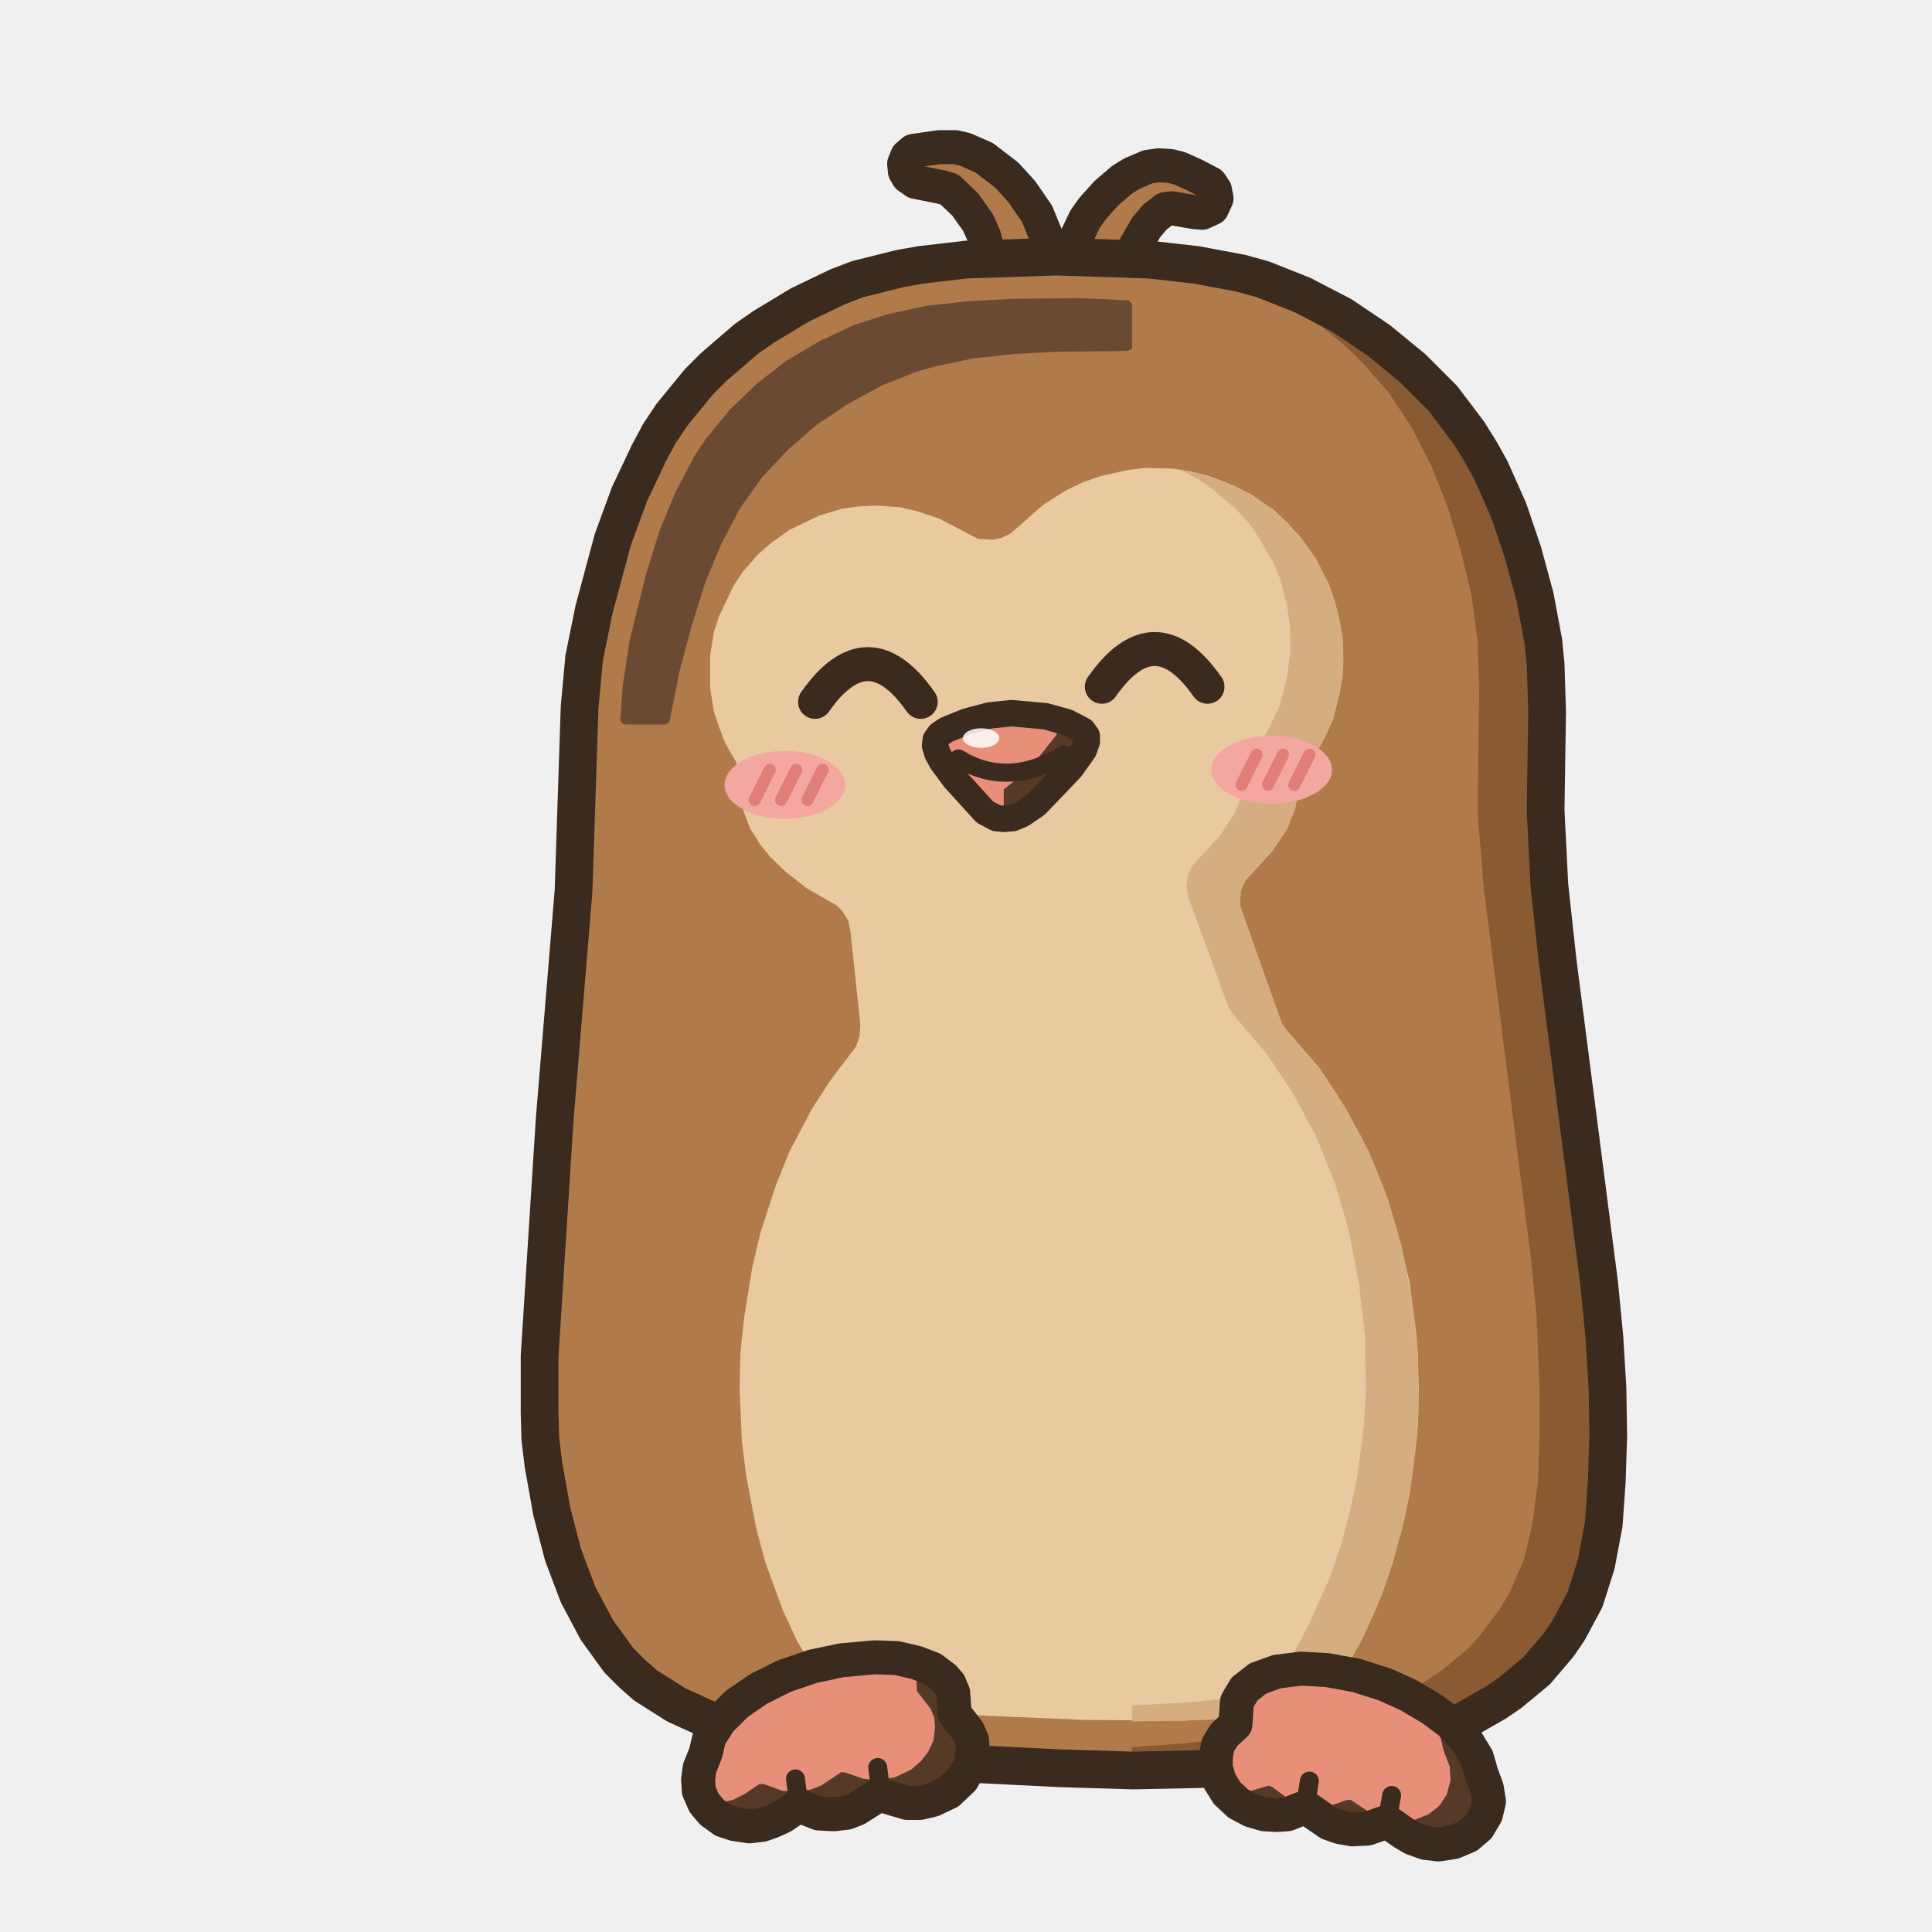
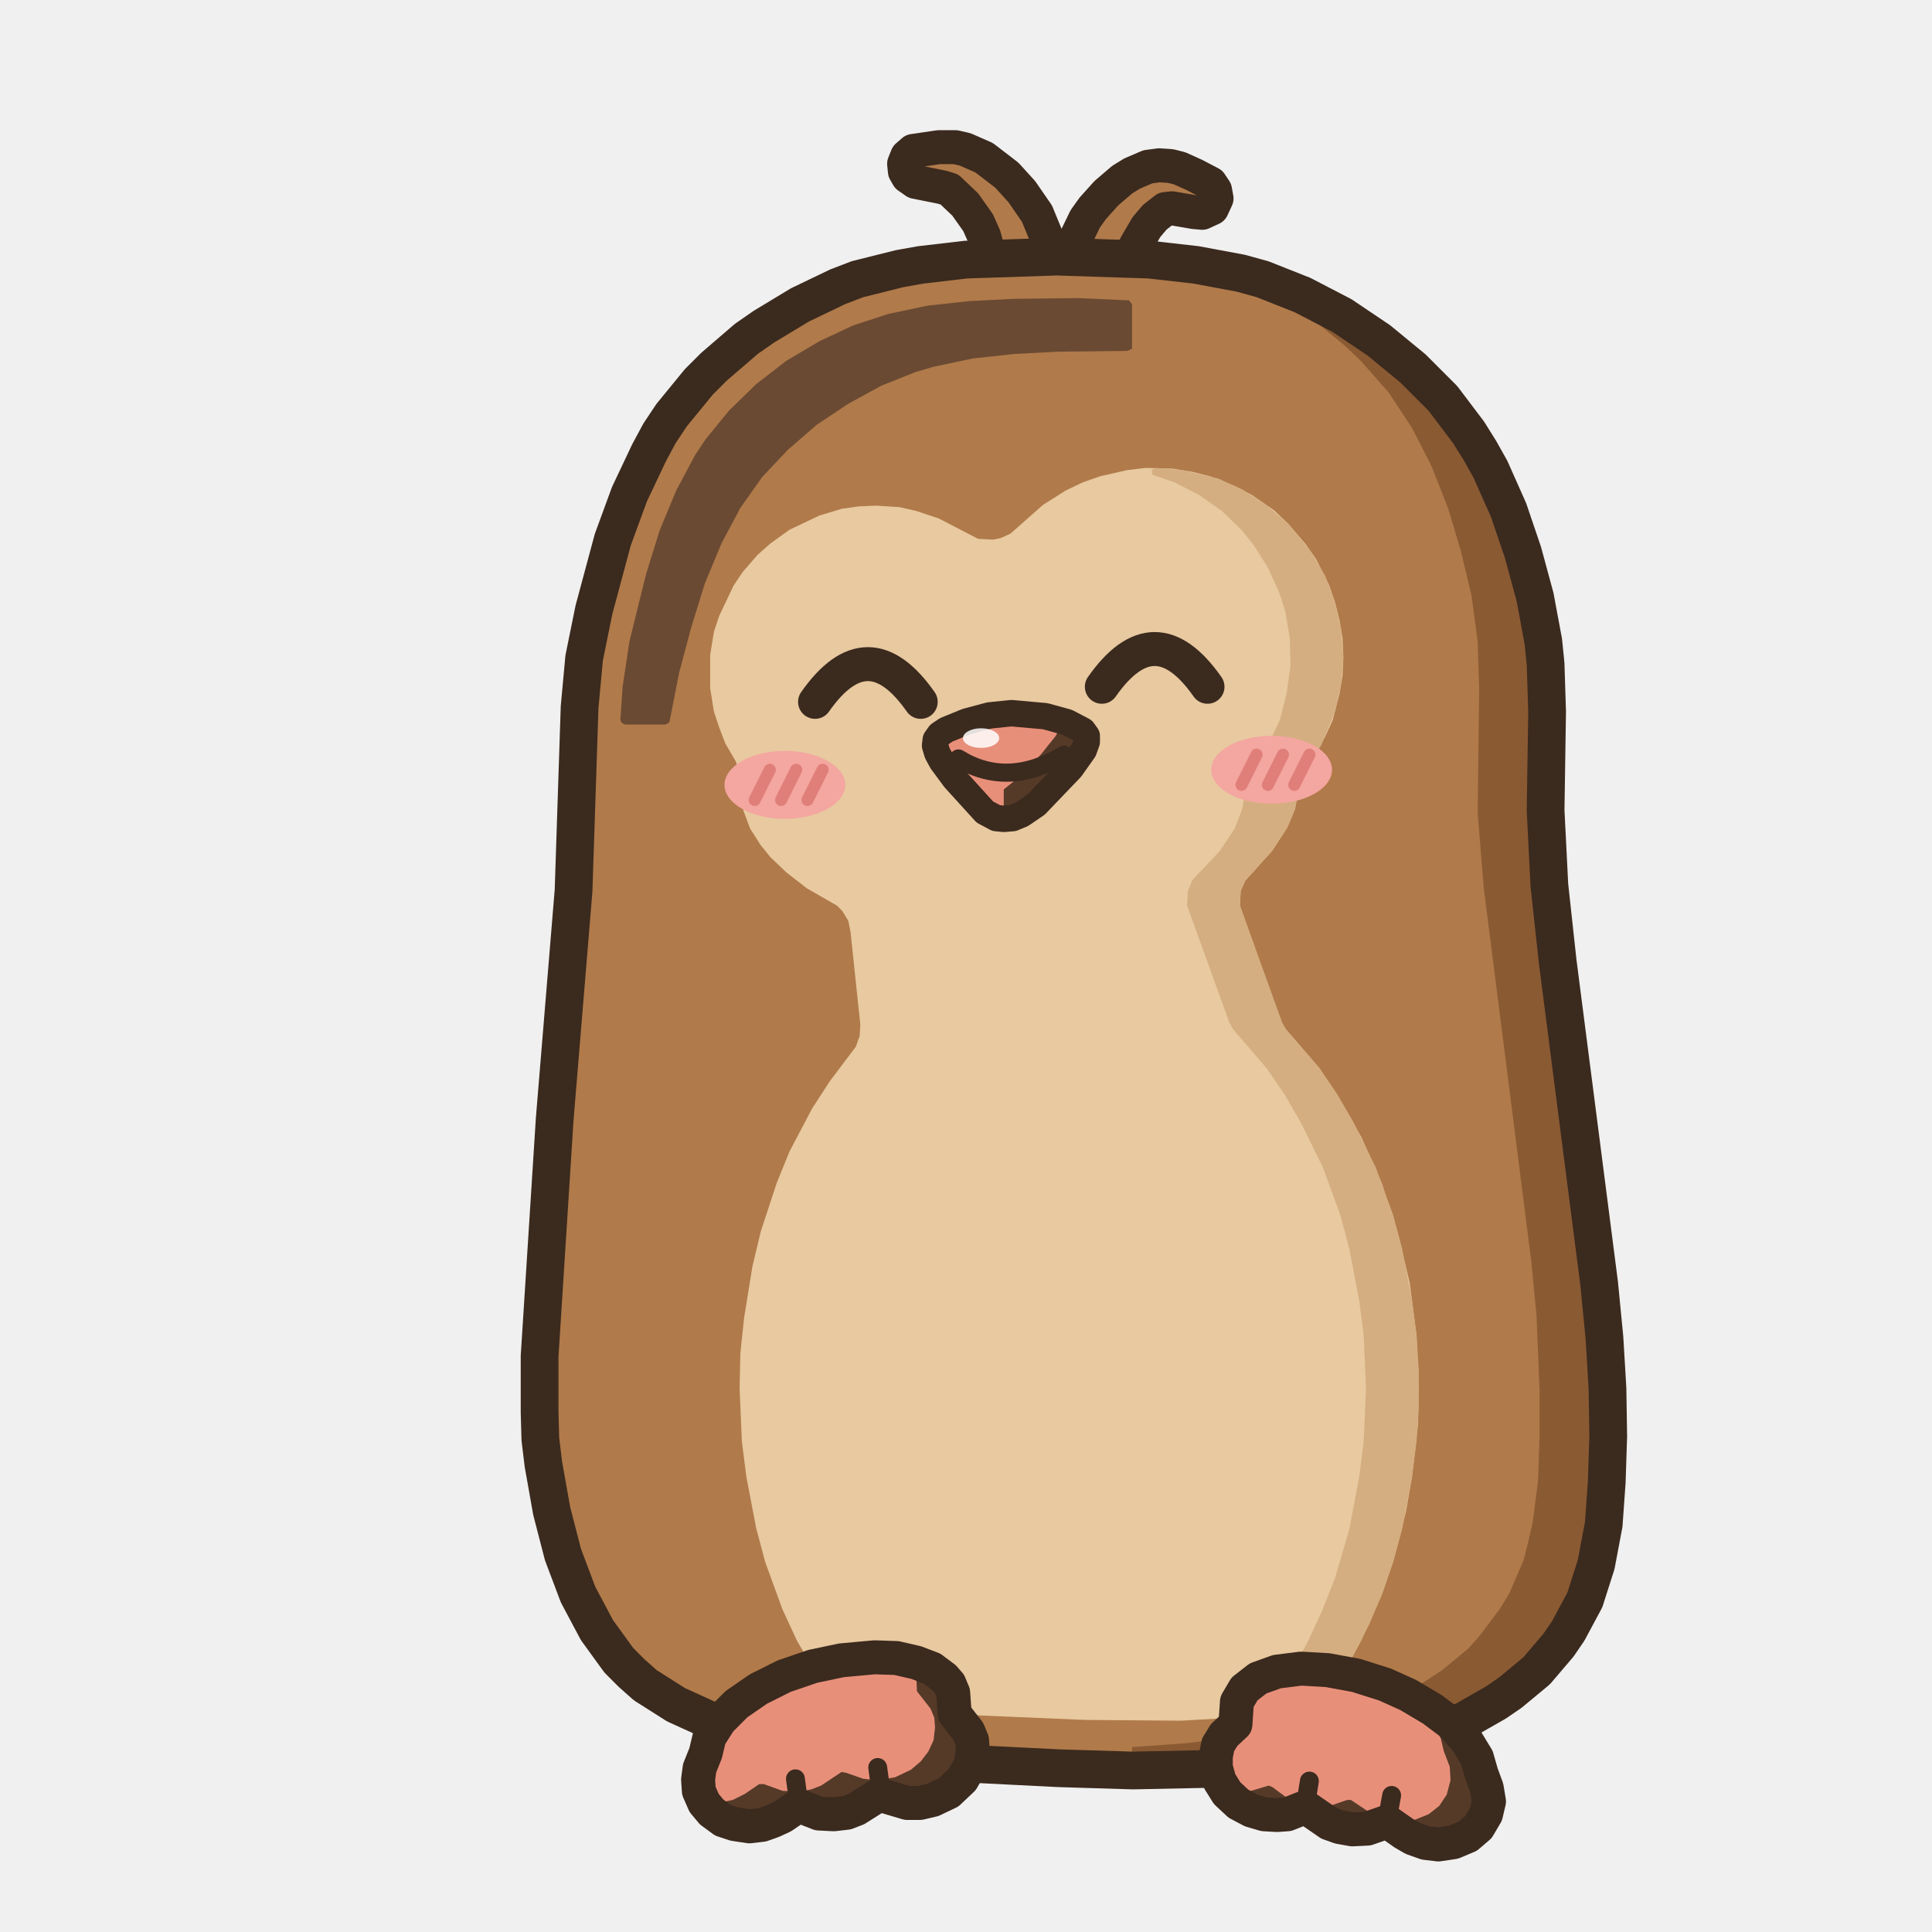
<svg xmlns="http://www.w3.org/2000/svg" viewBox="0 0 256 256">
  <path d="M121 20 L120.2 20.7 L119.8 21.7 L119.9 22.7 L120.3 23.4 L121.3 24.1 L124.8 24.8 L125.8 25.1 L127.9 27.1 L129.6 29.5 L130.4 31.3 L131.1 33.9 L132.5 42.7 L132.8 43.8 L133.3 44.7 L134 45.5 L134.9 46.1 L136.3 46.5 L137.7 46.5 L138.8 46.2 L139.7 45.7 L140.5 45 L141.9 46.1 L143.6 46.6 L145.4 46.4 L147 45.5 L147.7 44.7 L148.4 43.4 L149.9 34.6 L150.5 32.5 L151.9 30.1 L153 28.8 L154.4 27.7 L155.3 27.6 L158.2 28.1 L159.3 28.2 L160.6 27.6 L161.2 26.3 L161 25.2 L160.4 24.3 L158.3 23.2 L156.3 22.3 L155.1 22 L153.6 21.9 L152.1 22.1 L150 23 L148.7 23.8 L146.6 25.6 L144.8 27.6 L143.8 29 L142.3 32.1 L140.5 37.7 L138.8 31.7 L137.4 28.3 L135.4 25.4 L133.4 23.2 L130.4 20.9 L127.9 19.8 L126.6 19.5 L124.4 19.5Z" fill="#B07A4A" />
  <path d="M121 20 L120.2 20.7 L119.8 21.7 L119.9 22.7 L120.3 23.4 L121.3 24.1 L124.8 24.8 L125.8 25.1 L127.9 27.1 L129.6 29.5 L130.4 31.3 L131.1 33.9 L132.5 42.7 L132.8 43.8 L133.3 44.7 L134 45.5 L134.9 46.1 L136.3 46.5 L137.7 46.5 L138.8 46.2 L139.7 45.7 L140.5 45 L141.9 46.1 L143.6 46.6 L145.4 46.4 L147 45.5 L147.7 44.7 L148.4 43.4 L149.9 34.6 L150.5 32.5 L151.9 30.1 L153 28.8 L154.4 27.7 L155.3 27.6 L158.2 28.1 L159.3 28.2 L160.6 27.6 L161.2 26.3 L161 25.2 L160.4 24.3 L158.3 23.2 L156.3 22.3 L155.1 22 L153.6 21.9 L152.1 22.1 L150 23 L148.7 23.8 L146.6 25.6 L144.8 27.6 L143.8 29 L142.3 32.1 L140.5 37.7 L138.8 31.7 L137.4 28.3 L135.4 25.4 L133.4 23.2 L130.4 20.9 L127.9 19.8 L126.6 19.5 L124.4 19.5Z" fill="none" stroke="#3B2A1E" stroke-width="4.5" stroke-linecap="round" stroke-linejoin="round" />
  <path d="M140 34 L152.3 34.4 L158.5 35.1 L164.4 36.2 L167.3 37 L172.6 39.1 L177.8 41.8 L182.7 45.1 L187.2 48.8 L191.2 52.8 L194.6 57.3 L196.1 59.7 L197.5 62.2 L199.9 67.6 L201.8 73.2 L203.4 79.1 L204.5 85 L204.8 88 L205 94.3 L204.8 107.4 L205.3 117.3 L206.4 127.4 L211.9 170.1 L212.6 177.3 L213 184 L213.1 190.3 L212.9 196.4 L212.5 202 L211.5 207.3 L210 212 L207.8 216.1 L206.5 218 L203.6 221.4 L200.1 224.3 L198.2 225.6 L194 228 L189.2 229.9 L183.9 231.4 L175.1 233 L166 234 L159.8 234.4 L150.1 234.6 L140.3 234.3 L118.4 233.2 L109.5 232.2 L106.7 231.6 L101.4 230.3 L94 227.9 L89.6 225.9 L85.5 223.3 L83.7 221.7 L82 220 L79.1 216 L76.6 211.3 L74.6 206 L73.1 200.2 L72 194 L71.6 190.7 L71.5 187.2 L71.5 179.7 L73.5 148.3 L76 118 L76.8 93.7 L77.4 87.2 L78.7 80.8 L81.2 71.5 L83.4 65.5 L86 60 L87.4 57.4 L89 55 L92.6 50.6 L94.6 48.6 L98.9 44.9 L101.2 43.3 L106 40.4 L111 38 L113.6 37 L119.2 35.6 L122 35.1 L128 34.4Z" fill="#B07A4A" />
  <path d="M134.2 39.6 L128.4 39.9 L122.9 40.5 L117.7 41.6 L113.1 43.1 L108.6 45.2 L104.2 47.8 L100.2 50.9 L96.6 54.4 L93.5 58.2 L92.1 60.3 L89.6 65 L87.4 70.3 L85.6 76.1 L83.4 85 L82.5 91 L82.2 95.4 L82.4 95.8 L82.8 96 L88.2 96 L88.7 95.7 L90 89.1 L91.6 83.1 L93.4 77.3 L95.6 72 L98.1 67.3 L101 63.2 L104.4 59.6 L108.2 56.3 L112.4 53.5 L116.8 51.1 L121.3 49.3 L123.7 48.6 L128.9 47.5 L134.4 46.9 L140.2 46.6 L149.4 46.5 L150 46.2 L150 40.3 L149.6 39.8 L142.9 39.5Z" fill="#6B4A33" />
  <path d="M150 234.6 L156.6 234.5 L163 234.3 L172 233.3 L178.1 232.5 L183.9 231.4 L189.2 229.9 L191.7 229 L196.1 226.9 L200.1 224.3 L203.6 221.4 L206.5 218 L207.8 216.1 L210 212 L210.9 209.7 L212.1 204.7 L212.8 199.2 L213 193.4 L213 187.2 L212.6 177.3 L211.9 170.1 L206.4 127.4 L205.3 117.3 L204.8 107.4 L204.9 91.2 L204.5 85 L203.4 79.1 L201.8 73.2 L199.9 67.6 L198.7 64.8 L196.1 59.7 L193 55 L189.3 50.8 L185 46.9 L182.7 45.1 L177.8 41.8 L172.6 39.1 L170 38 L167.3 37 L163.3 36 L168.8 38.8 L173.7 42.1 L178.2 45.8 L180.3 47.8 L184 52 L187.1 56.7 L189.7 61.8 L191.9 67.4 L193.6 73.1 L195 79 L195.8 85 L196 91.3 L195.8 107.7 L196.6 117.6 L202.9 167.1 L203.6 174.3 L204 184.2 L204 190.4 L203.8 196.2 L203.1 201.7 L202.5 204.3 L201.9 206.7 L200 211.1 L198.8 213.1 L196.1 216.7 L194.6 218.4 L191.1 221.3 L187.1 223.9 L182.7 226 L180.2 226.9 L174.9 228.4 L169.1 229.5 L163 230.3 L157 231 L150 231.5Z" fill="#8A5A33" />
  <path d="M97.5 100.9 L98 102.4 L98.1 105.6 L98.5 107.4 L99.4 109.8 L100.8 112 L102.1 113.6 L104.2 115.6 L106.9 117.7 L110.9 120 L111.6 120.7 L112.4 122 L112.7 123.5 L114 135.8 L113.9 137.3 L113.4 138.7 L110 143.2 L107.6 146.9 L104.6 152.6 L102.9 156.8 L100.8 163.2 L99.7 167.8 L98.6 174.6 L98.1 179.3 L98 184 L98.3 191 L98.9 195.7 L100.2 202.5 L101.4 207 L103.7 213.3 L105.6 217.4 L108.8 222.9 L110.7 225.8 L116 226.5 L124.9 227.1 L143.8 227.9 L156.5 228 L165.4 227.5 L174.8 226.4 L178.3 221.2 L180.4 217.3 L183.1 211.3 L184.6 206.9 L186.3 200.3 L187.1 195.7 L187.9 188.7 L188 184 L187.7 177 L186.8 170 L185.2 163.3 L183.1 156.8 L180.4 150.7 L177.2 145.1 L174.8 141.5 L170.4 136.4 L169.8 135.5 L164.3 120 L164.4 118 L165 116.7 L168.6 112.7 L170.6 109.6 L171.6 107.2 L172.3 103.3 L175.6 97.6 L176.6 95.4 L177.5 91.9 L177.9 89.5 L178 87.1 L177.9 84.6 L177.5 82.2 L176.9 79.8 L176.1 77.5 L174.4 74.1 L173 72.1 L170.7 69.4 L168.8 67.6 L165.9 65.6 L163.6 64.4 L160.3 63.1 L157.9 62.5 L155.4 62.1 L151.8 62 L149.3 62.3 L145.8 63.1 L143.5 63.9 L141.2 65 L138.2 66.9 L133.9 70.7 L132.6 71.3 L131.6 71.5 L129.6 71.4 L124.4 68.7 L121.4 67.7 L119.2 67.2 L116.1 67 L113.8 67.1 L111.6 67.4 L108.6 68.3 L104.6 70.2 L102.1 72 L100.4 73.5 L98.4 75.8 L97.2 77.6 L95.3 81.6 L94.6 83.7 L94.1 86.8 L94.1 91.2 L94.6 94.3 L95.3 96.4 L96.1 98.5Z" fill="#E8C9A0" />
-   <path d="M150 228.1 L156.5 228 L162.5 227.8 L174.8 226.4 L177.2 222.9 L180.4 217.4 L182.3 213.3 L183.9 209.1 L185.8 202.6 L186.8 198 L187.7 191.1 L188 186.4 L187.9 179.3 L187.1 172.3 L185.8 165.4 L183.9 158.8 L181.4 152.6 L178.3 146.8 L174.8 141.6 L170.4 136.4 L169.8 135.5 L164.3 120 L164.4 118 L165 116.7 L168.6 112.8 L170.6 109.8 L171.6 107.2 L172.3 103.3 L175 98.8 L176.6 95.4 L177.5 91.8 L178 88.2 L177.9 84.5 L177.2 80.9 L176.1 77.4 L174.4 74.1 L172.3 71.1 L169.7 68.4 L166.8 66.2 L163.6 64.4 L160.2 63.1 L156.3 62.2 L158.8 63.5 L160.9 65 L163.6 67.3 L165.4 69.2 L166.8 71.2 L168.6 74.3 L169.6 76.6 L170.5 80.1 L170.9 82.6 L171 86.3 L170.5 89.9 L169.6 93.4 L168 96.8 L165.3 101.3 L164.6 105.2 L163.6 107.8 L161.6 110.8 L158 114.7 L157.4 116 L157.2 117.5 L157.5 119 L162.8 133.5 L163.4 134.4 L167.8 139.6 L171.3 144.8 L174.4 150.6 L176.9 156.8 L178.8 163.4 L180.1 170.3 L180.9 177.3 L181 184.4 L180.7 189.1 L179.8 196 L178.8 200.5 L177.6 205 L176.1 209.3 L173.4 215.3 L171.4 219.1 L169 222.8 L167.8 224.4 L158.4 225.5 L150 226Z" fill="#D4AE80" />
+   <path d="M153.1 62 L152.6 62.3 L152.7 62.9 L155.6 63.9 L158.9 65.6 L161.9 67.7 L164.5 70.2 L166.1 72.2 L168 75.2 L169.5 78.5 L170.3 81 L170.9 84.5 L171 88.2 L170.5 91.8 L169.6 95.4 L168 98.8 L165.3 103.2 L164.6 107.2 L163.6 109.8 L161.6 112.8 L158 116.6 L157.4 118.1 L157.3 120 L162.9 135.5 L163.4 136.4 L167.8 141.5 L170.2 145 L172.4 148.8 L175.3 154.7 L177.6 161 L178.8 165.5 L180.1 172.3 L180.7 176.9 L181 184 L180.7 191 L180.1 195.7 L178.8 202.6 L176.9 209.1 L175.2 213.4 L173.4 217.3 L171.4 221.1 L167.8 226.5 L167.8 227 L168.3 227.2 L174.2 226.5 L174.9 226.3 L177.2 222.9 L179.4 219.2 L181.4 215.3 L183.1 211.3 L184.6 207 L185.8 202.6 L187.1 195.7 L187.7 191 L188 186.3 L188 181.6 L187.7 176.9 L187.1 172.3 L185.8 165.5 L184.6 161 L182.3 154.7 L179.4 148.8 L177.2 145 L174.8 141.5 L170.4 136.4 L169.9 135.5 L164.3 120 L164.4 118.1 L165 116.7 L168.6 112.7 L170.6 109.6 L171.6 107.2 L172.3 103.2 L175.1 98.7 L176.9 94.3 L177.7 90.7 L178 87.1 L177.7 83.4 L176.9 79.8 L175.6 76.3 L173.7 73.1 L170.7 69.4 L167.9 67 L164.7 64.9 L161.4 63.4 L156.7 62.3Z" fill="#D4AE80" />
  <path d="M140 34 L152.3 34.4 L158.5 35.1 L164.4 36.2 L167.3 37 L172.6 39.1 L177.8 41.8 L182.7 45.1 L187.2 48.8 L191.2 52.8 L194.6 57.3 L196.1 59.7 L197.5 62.2 L199.9 67.6 L201.8 73.2 L203.4 79.1 L204.5 85 L204.8 88 L205 94.3 L204.8 107.4 L205.3 117.3 L206.4 127.4 L211.9 170.1 L212.6 177.3 L213 184 L213.1 190.3 L212.9 196.4 L212.5 202 L211.5 207.3 L210 212 L207.8 216.1 L206.5 218 L203.6 221.4 L200.1 224.3 L198.2 225.6 L194 228 L189.2 229.9 L183.9 231.4 L175.1 233 L166 234 L159.8 234.4 L150.1 234.6 L140.3 234.3 L118.4 233.2 L109.5 232.2 L106.7 231.6 L101.4 230.3 L94 227.9 L89.6 225.9 L85.5 223.3 L83.7 221.7 L82 220 L79.1 216 L76.6 211.3 L74.6 206 L73.1 200.2 L72 194 L71.6 190.7 L71.5 187.2 L71.5 179.7 L73.5 148.3 L76 118 L76.8 93.7 L77.4 87.2 L78.7 80.8 L81.2 71.5 L83.4 65.5 L86 60 L87.4 57.4 L89 55 L92.6 50.6 L94.6 48.6 L98.9 44.9 L101.2 43.3 L106 40.4 L111 38 L113.6 37 L119.2 35.6 L122 35.1 L128 34.4Z" fill="none" stroke="#3B2A1E" stroke-width="5" stroke-linecap="round" stroke-linejoin="round" />
  <path d="M93.5 232.3 L92.7 234.3 L92.5 235.8 L92.6 237.3 L93.3 238.9 L94.3 240.1 L95.8 241.2 L97.3 241.7 L99.3 242 L101 241.8 L102.4 241.3 L103.7 240.7 L105.6 239.4 L106.2 239.4 L108.5 240.3 L110.5 240.4 L112.2 240.2 L113.5 239.7 L116.5 237.8 L120.2 238.9 L121.9 238.9 L123.6 238.5 L125.7 237.5 L127.5 235.8 L128.6 233.9 L128.9 231.9 L128.8 230.6 L128.3 229.4 L126.5 227.1 L126.3 224.3 L125.8 223.1 L125.1 222.3 L123.5 221.1 L121.4 220.3 L118.8 219.7 L115.9 219.6 L111.5 220 L107.7 220.8 L103.9 222.1 L100.5 223.8 L97.6 225.8 L95.4 228 L94 230.2Z" fill="#E88F7A" />
  <path d="M93.3 238.9 L94.4 240.3 L95.8 241.2 L97.6 241.8 L99.3 242 L101 241.8 L102.4 241.3 L103.7 240.7 L105.6 239.4 L106.2 239.4 L107.7 240 L109 240.4 L110.7 240.4 L112.2 240.2 L114.1 239.5 L116.5 237.8 L117.1 237.9 L118.6 238.5 L119.9 238.8 L121.6 238.9 L123.1 238.7 L124.4 238.2 L125.7 237.5 L126.8 236.6 L127.7 235.6 L128.4 234.4 L128.8 233.2 L128.9 231.9 L128.8 230.6 L128.1 229 L126.5 227.1 L126.4 224.6 L125.6 222.8 L124.8 222 L123.5 221.1 L120.8 220.1 L121.4 221.7 L121.5 224.1 L123.3 226.4 L123.8 227.6 L123.9 228.9 L123.7 230.6 L123 232.1 L122 233.4 L120.7 234.5 L118.6 235.5 L116.3 235.9 L114.4 235.7 L112.1 234.9 L111.5 234.8 L108.8 236.6 L107.5 237.1 L106 237.4 L103.7 237.3 L101.2 236.4 L100.6 236.4 L98.7 237.7 L97.1 238.5 L95.2 238.9Z" fill="#553A28" />
  <path d="M93.5 232.3 L92.7 234.3 L92.5 235.8 L92.6 237.3 L93.3 238.9 L94.3 240.1 L95.8 241.2 L97.3 241.7 L99.3 242 L101 241.8 L102.4 241.3 L103.7 240.7 L105.6 239.4 L106.2 239.4 L108.5 240.3 L110.5 240.4 L112.2 240.2 L113.5 239.7 L116.5 237.8 L120.2 238.9 L121.9 238.9 L123.6 238.5 L125.7 237.5 L127.5 235.8 L128.6 233.9 L128.9 231.9 L128.8 230.6 L128.3 229.4 L126.5 227.1 L126.3 224.3 L125.8 223.1 L125.1 222.3 L123.5 221.1 L121.4 220.3 L118.8 219.7 L115.9 219.6 L111.5 220 L107.7 220.8 L103.9 222.1 L100.5 223.8 L97.6 225.8 L95.4 228 L94 230.2Z" fill="none" stroke="#3B2A1E" stroke-width="4.5" stroke-linecap="round" stroke-linejoin="round" />
  <path d="M105.4 235.7 L106 240.2 M116.3 234.2 L116.9 238.6" fill="none" stroke="#3B2A1E" stroke-width="2.5" stroke-linecap="round" stroke-linejoin="round" />
  <path d="M163.9 225.5 L163.7 228.5 L162.2 229.9 L161.4 231.2 L161.1 232.7 L161.1 234.2 L161.6 236 L162.6 237.6 L164.1 239 L165.8 239.9 L167.5 240.4 L169.2 240.5 L170.6 240.4 L172.6 239.6 L173.2 239.6 L176.1 241.6 L177.5 242.1 L179.2 242.4 L181.2 242.3 L183.5 241.5 L184 241.5 L186 242.9 L187.2 243.6 L188.9 244.2 L190.6 244.4 L192.6 244.1 L194.5 243.3 L195.9 242.1 L196.9 240.4 L197.3 238.7 L197 236.9 L196.3 235 L195.7 232.9 L194.3 230.6 L192.2 228.3 L189.8 226.5 L186.6 224.6 L183.5 223.2 L179.7 222 L175.9 221.3 L172.4 221.1 L169.2 221.5 L166.7 222.4 L164.9 223.8Z" fill="#E88F7A" />
  <path d="M162.4 237.4 L163.4 238.4 L164.5 239.3 L167 240.3 L168.4 240.5 L169.8 240.5 L171.2 240.2 L172.6 239.6 L173.2 239.6 L175.6 241.3 L177.5 242.1 L178.9 242.4 L180.6 242.4 L182 242.1 L183.5 241.5 L184 241.5 L187.2 243.6 L188.9 244.2 L190.3 244.4 L192.8 244 L194.1 243.6 L195.2 242.8 L196.6 241 L197.1 239.9 L197.3 238.7 L197 236.9 L196.3 235 L195.9 233.3 L194.3 230.6 L192.6 228.7 L190.8 227.2 L188.3 225.5 L185.8 224.2 L188.3 226.5 L189.9 228.4 L190.9 230.3 L191.3 232 L192.1 234.1 L192.2 235.9 L191.7 237.8 L190.7 239.3 L189.3 240.4 L187.3 241.2 L185 241.3 L183.6 241.1 L182 240.5 L179 238.5 L178.5 238.5 L175.9 239.4 L173.3 239.3 L170.9 238.5 L168.6 236.8 L168.1 236.6 L165.1 237.5Z" fill="#553A28" />
  <path d="M163.9 225.5 L163.7 228.5 L162.2 229.9 L161.4 231.2 L161.1 232.7 L161.1 234.2 L161.6 236 L162.6 237.6 L164.1 239 L165.8 239.9 L167.5 240.4 L169.2 240.5 L170.6 240.4 L172.6 239.6 L173.2 239.6 L176.1 241.6 L177.5 242.1 L179.2 242.4 L181.2 242.3 L183.5 241.5 L184 241.5 L186 242.9 L187.2 243.6 L188.9 244.2 L190.6 244.4 L192.6 244.1 L194.5 243.3 L195.9 242.1 L196.9 240.4 L197.3 238.7 L197 236.9 L196.3 235 L195.7 232.9 L194.3 230.6 L192.2 228.3 L189.8 226.5 L186.6 224.6 L183.5 223.2 L179.7 222 L175.9 221.3 L172.4 221.1 L169.2 221.5 L166.7 222.4 L164.9 223.8Z" fill="none" stroke="#3B2A1E" stroke-width="4.5" stroke-linecap="round" stroke-linejoin="round" />
  <path d="M173.5 236 L172.8 240.4 M184.4 237.9 L183.6 242.3" fill="none" stroke="#3B2A1E" stroke-width="2.5" stroke-linecap="round" stroke-linejoin="round" />
  <ellipse cx="104" cy="104" rx="8" ry="4.5" fill="#F4A6A0" />
  <ellipse cx="168.5" cy="102" rx="8" ry="4.5" fill="#F4A6A0" />
  <path d="M100 106 L102 102 M103.5 106 L105.5 102 M107 106 L109 102 M164.5 104 L166.5 100 M168 104 L170 100 M171.5 104 L173.5 100" fill="none" stroke="#E07F7A" stroke-width="1.6" stroke-linecap="round" stroke-linejoin="round" />
  <path d="M108 93 Q115 83 122 93" fill="none" stroke="#3B2A1E" stroke-width="4.5" stroke-linecap="round" stroke-linejoin="round" />
  <path d="M146 91 Q153 81 160 91" fill="none" stroke="#3B2A1E" stroke-width="4.5" stroke-linecap="round" stroke-linejoin="round" />
  <path d="M124 98 L124.5 97.3 L125.4 96.7 L128.1 95.6 L131.1 94.8 L134 94.5 L138.5 94.9 L141.4 95.7 L143.5 96.8 L144 97.5 L144 98.3 L143.6 99.4 L141.9 101.8 L137.3 106.6 L135.4 107.9 L134.2 108.4 L133 108.5 L132 108.4 L130.5 107.6 L126.5 103.2 L124.8 100.9 L124.2 99.8 L123.9 98.8Z" fill="#E88F7A" />
  <path d="M133 108.5 L135.4 107.9 L137.3 106.6 L141.9 101.8 L143.6 99.4 L144 98.3 L144 97.5 L143.5 96.8 L142.6 96.2 L140.9 95.5 L139.9 97.5 L137.9 100 L135 103 L133 104.6Z" fill="#553A28" />
  <path d="M124 98 L124.5 97.3 L125.4 96.7 L128.1 95.6 L131.1 94.8 L134 94.5 L138.5 94.9 L141.4 95.7 L143.5 96.8 L144 97.5 L144 98.3 L143.6 99.4 L141.9 101.8 L137.3 106.6 L135.4 107.9 L134.2 108.4 L133 108.5 L132 108.4 L130.5 107.6 L126.5 103.2 L124.8 100.9 L124.2 99.8 L123.9 98.8Z" fill="none" stroke="#3B2A1E" stroke-width="3.5" stroke-linecap="round" stroke-linejoin="round" />
  <path d="M127 100.5 Q133.5 104.5 141 100" fill="none" stroke="#3B2A1E" stroke-width="2.4" stroke-linecap="round" stroke-linejoin="round" />
  <ellipse cx="130" cy="97.8" rx="2.4" ry="1.3" fill="#FFFFFF" fill-opacity="0.85" />
</svg>
